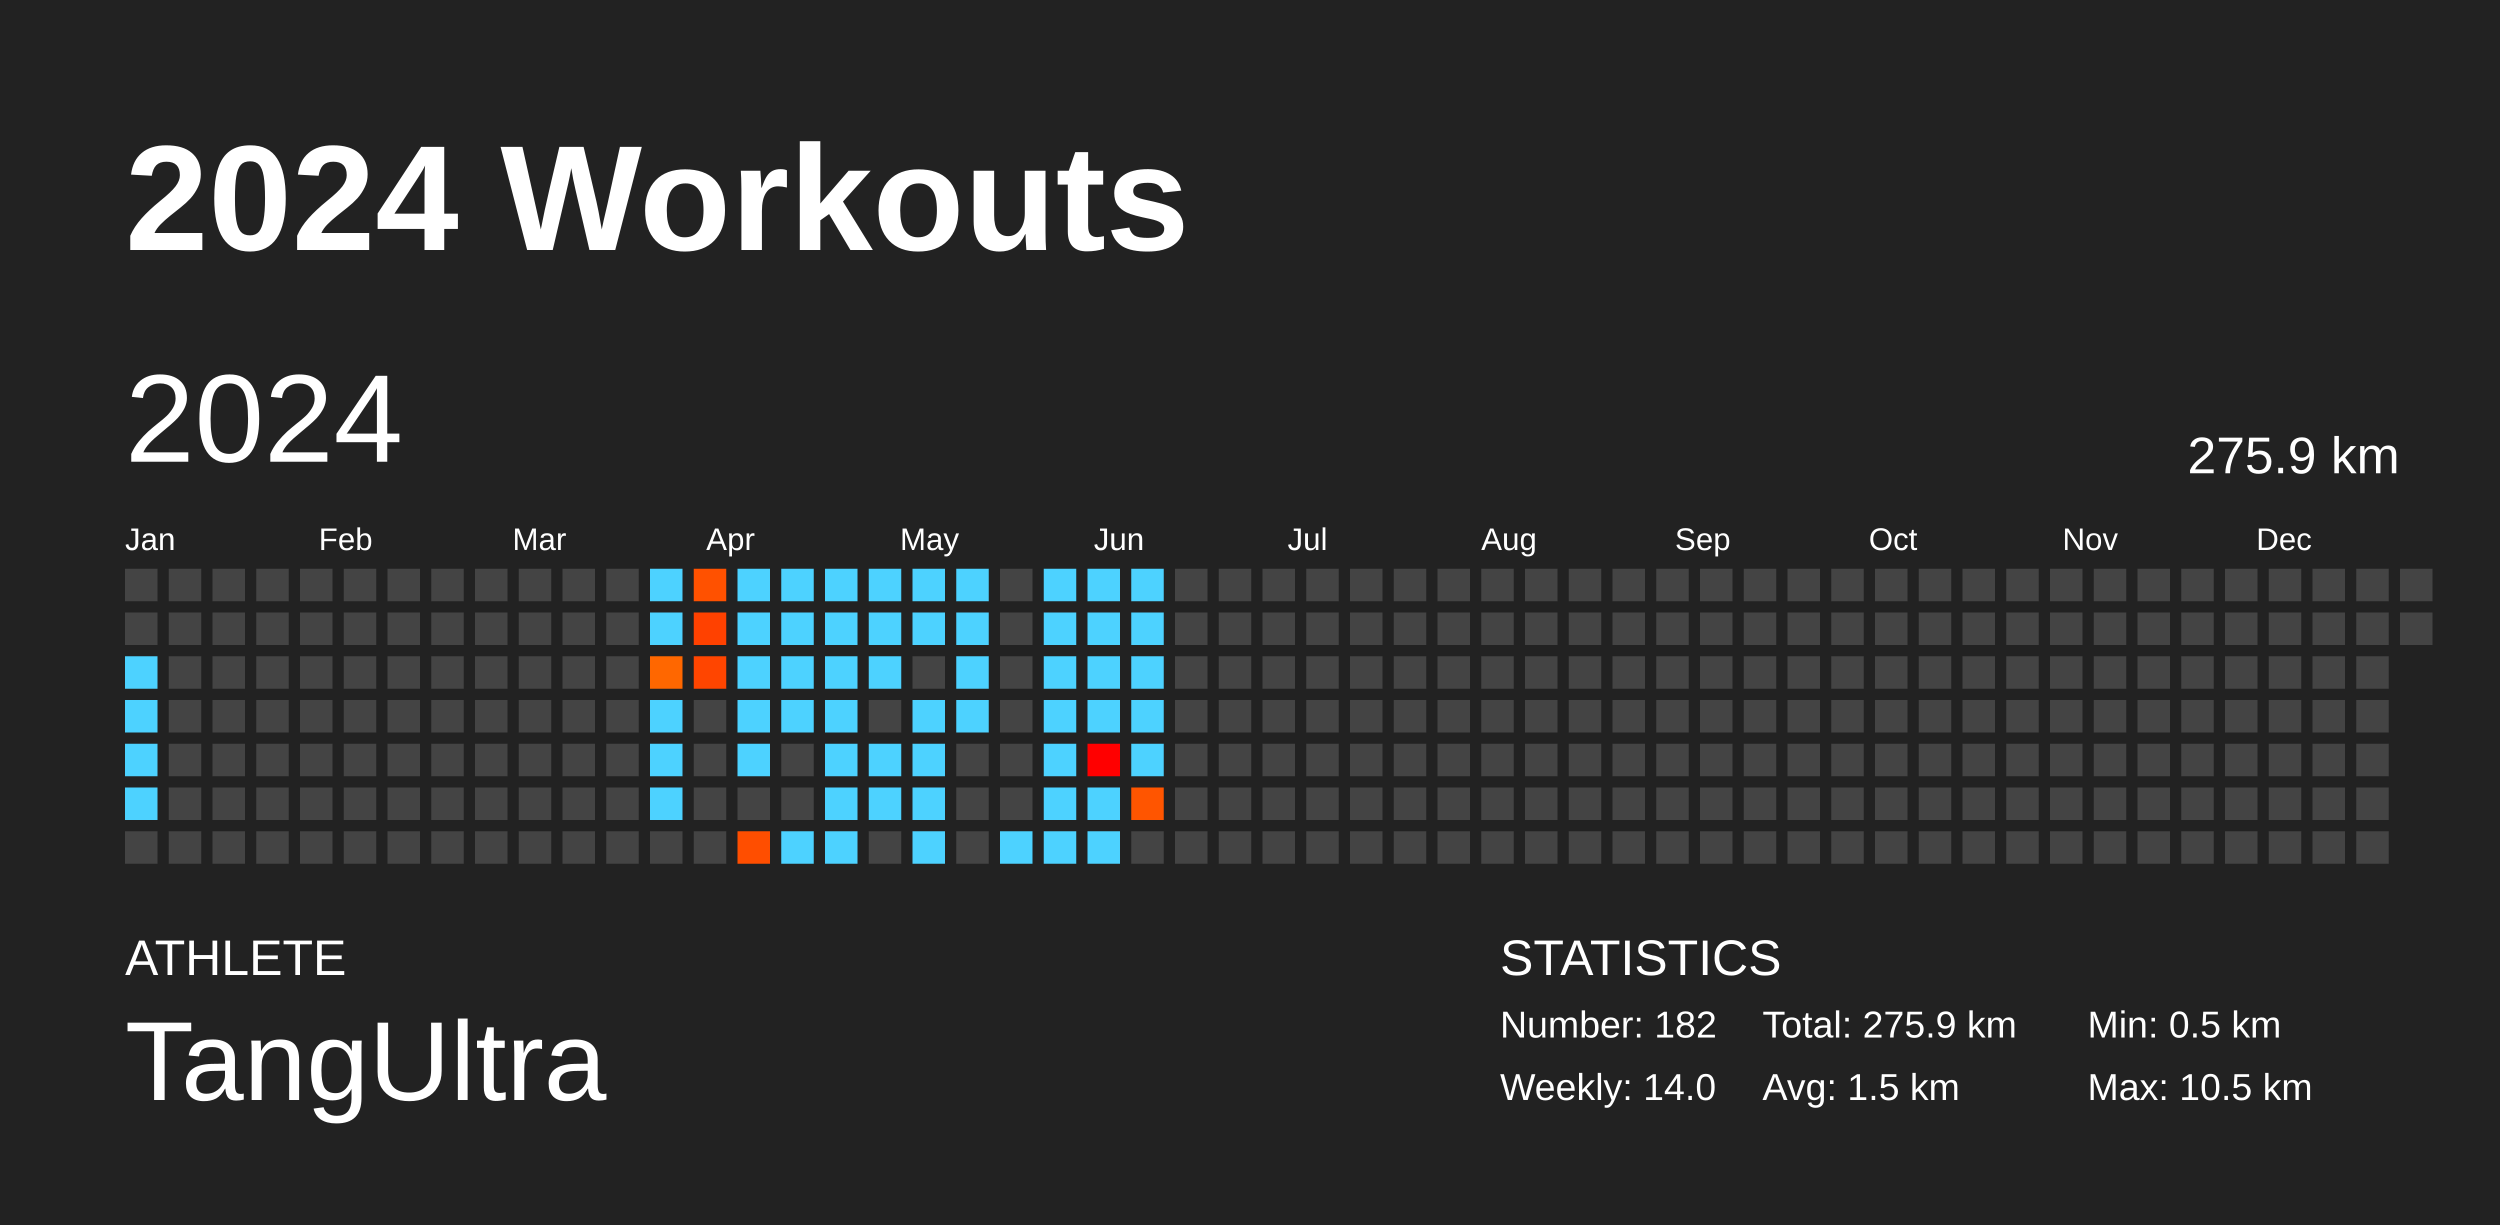
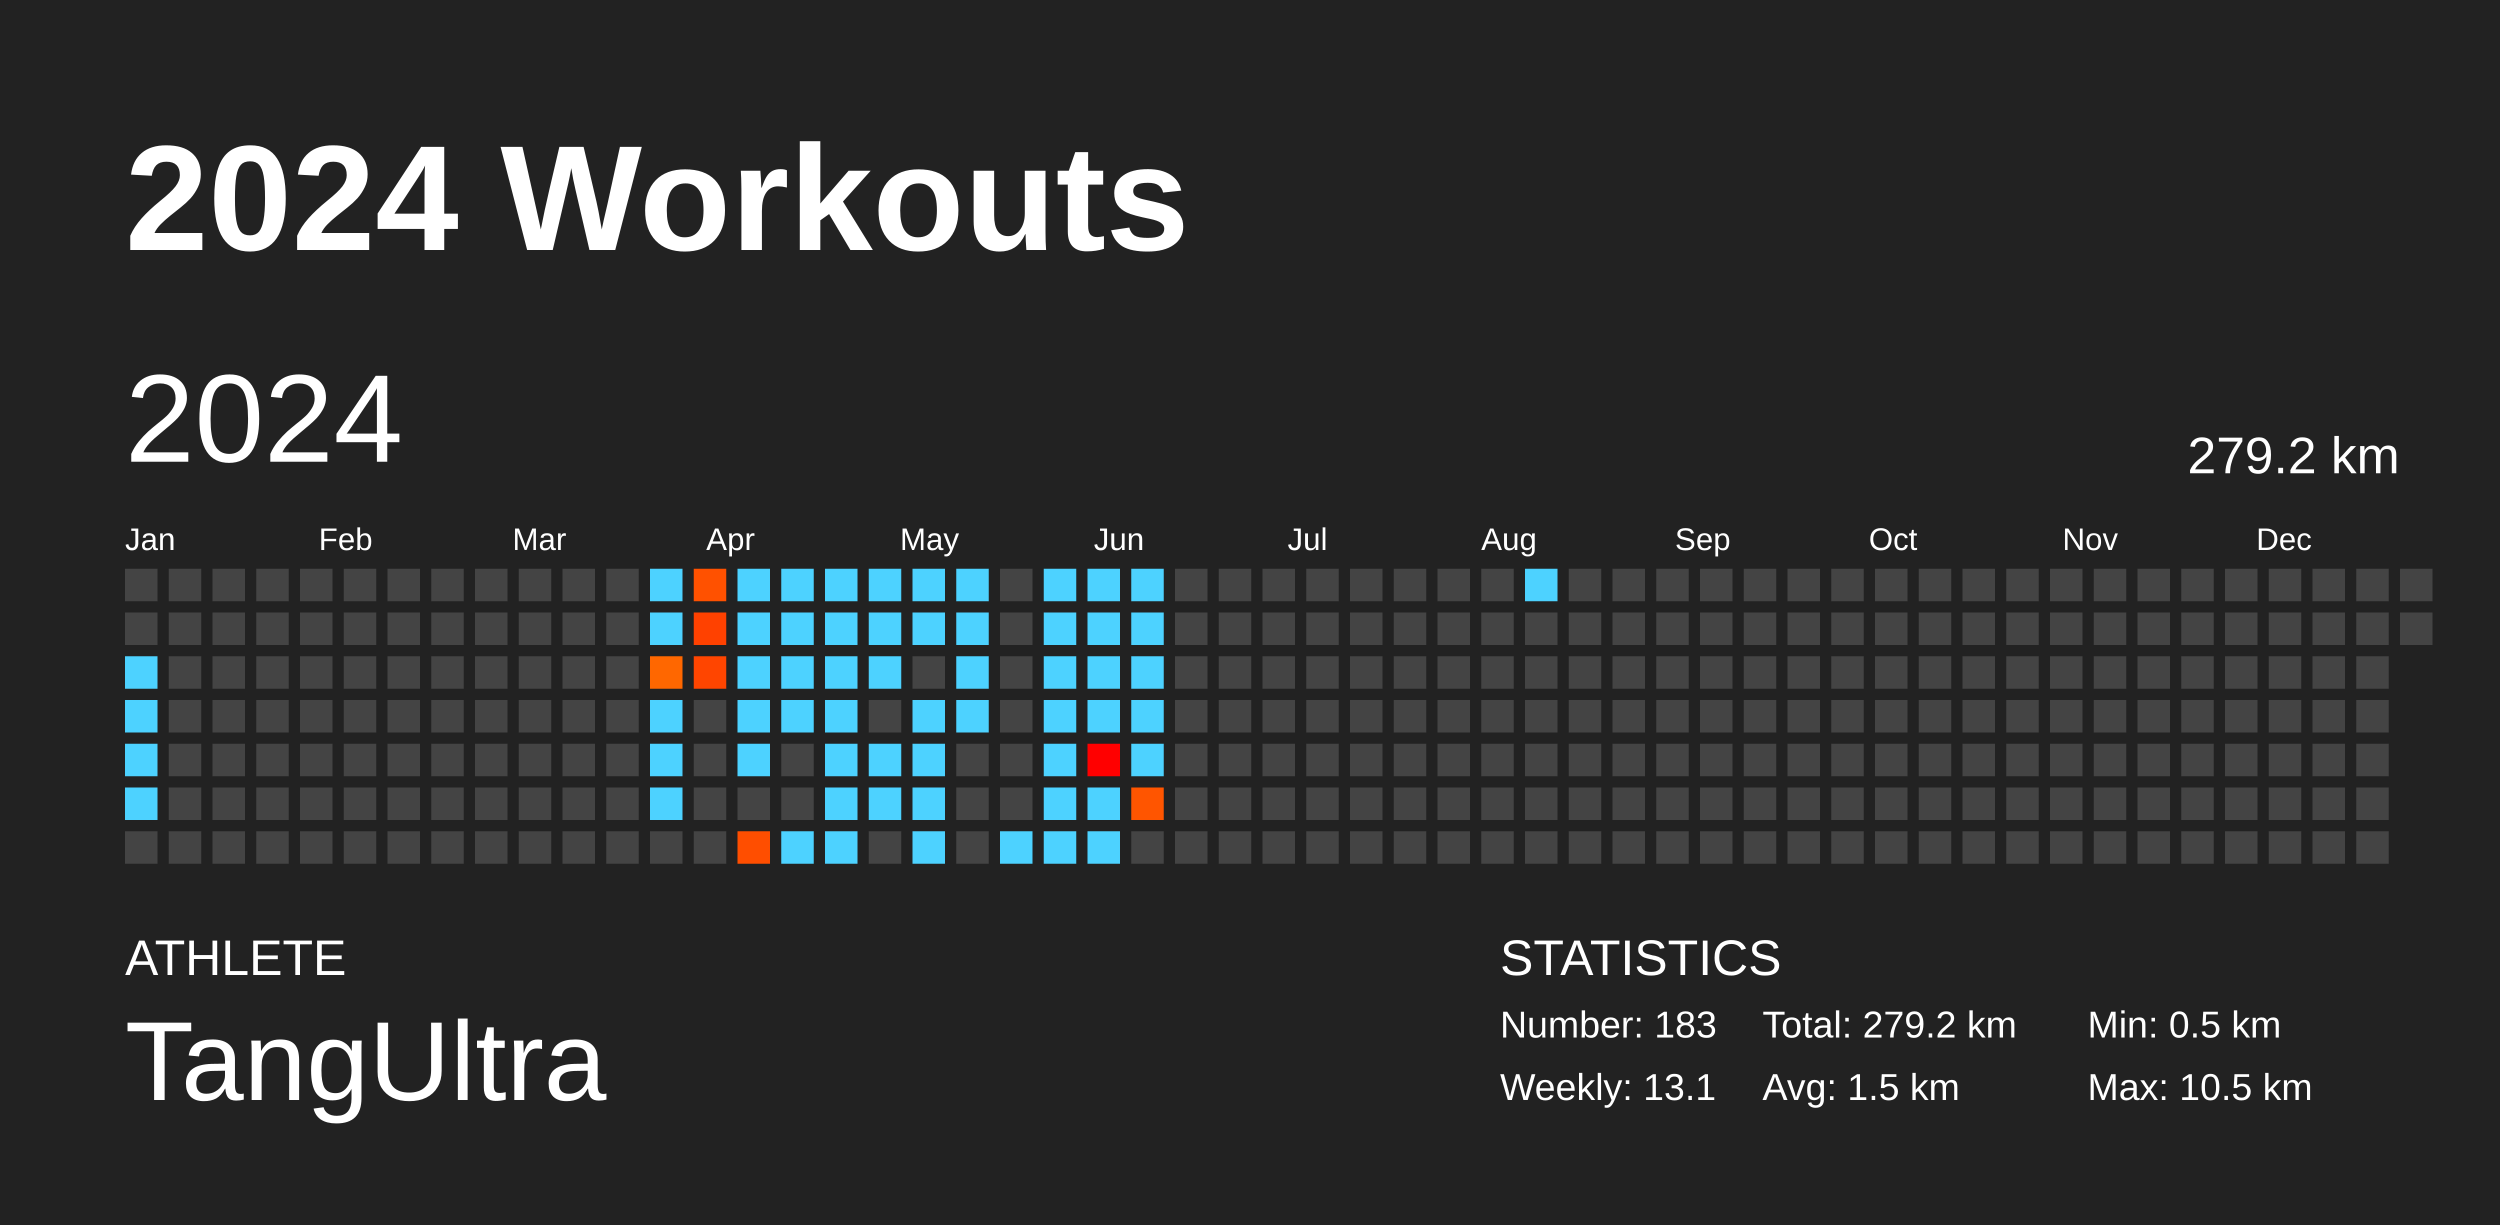
<svg xmlns="http://www.w3.org/2000/svg" baseProfile="full" height="98mm" version="1.1" viewBox="0,0,200,98" width="200mm">
  <defs />
  <rect fill="#222222" height="98" width="200" x="0" y="0" />
  <text fill="#FFFFFF" style="font-size:12px; font-family:Arial; font-weight:bold;" x="10" y="20">2024 Workouts</text>
  <text fill="#FFFFFF" style="font-size:4px; font-family:Arial" x="10" y="78">ATHLETE</text>
  <text fill="#FFFFFF" style="font-size:9px; font-family:Arial" x="10" y="88">TangUltra</text>
  <text fill="#FFFFFF" style="font-size:4px; font-family:Arial" x="120" y="78">STATISTICS</text>
-   <text fill="#FFFFFF" style="font-size:3px; font-family:Arial" x="120" y="83">Number: 182</text>
-   <text fill="#FFFFFF" style="font-size:3px; font-family:Arial" x="120" y="88">Weekly: 14.0</text>
-   <text fill="#FFFFFF" style="font-size:3px; font-family:Arial" x="141" y="83">Total: 275.9 km</text>
+   <text fill="#FFFFFF" style="font-size:3px; font-family:Arial" x="120" y="83">Number: 183</text>
+   <text fill="#FFFFFF" style="font-size:3px; font-family:Arial" x="120" y="88">Weekly: 13.1</text>
+   <text fill="#FFFFFF" style="font-size:3px; font-family:Arial" x="141" y="83">Total: 279.2 km</text>
  <text fill="#FFFFFF" style="font-size:3px; font-family:Arial" x="141" y="88">Avg: 1.5 km</text>
  <text fill="#FFFFFF" style="font-size:3px; font-family:Arial" x="167" y="83">Min: 0.5 km</text>
  <text fill="#FFFFFF" style="font-size:3px; font-family:Arial" x="167" y="88">Max: 10.5 km</text>
  <text dominant-baseline="hanging" fill="#FFFFFF" style="font-size:10.0px; font-family:Arial;" x="10" y="30">2024</text>
-   <text dominant-baseline="hanging" fill="#FFFFFF" style="font-size:4.125px; font-family:Arial;" x="175" y="35">275.9 km</text>
+   <text dominant-baseline="hanging" fill="#FFFFFF" style="font-size:4.125px; font-family:Arial;" x="175" y="35">279.2 km</text>
  <text fill="#FFFFFF" style="font-size:2.5px; font-family:Arial" x="10.0" y="44">Jan</text>
  <text fill="#FFFFFF" style="font-size:2.5px; font-family:Arial" x="25.5" y="44">Feb</text>
  <text fill="#FFFFFF" style="font-size:2.5px; font-family:Arial" x="41.0" y="44">Mar</text>
  <text fill="#FFFFFF" style="font-size:2.5px; font-family:Arial" x="56.5" y="44">Apr</text>
  <text fill="#FFFFFF" style="font-size:2.5px; font-family:Arial" x="72.0" y="44">May</text>
  <text fill="#FFFFFF" style="font-size:2.5px; font-family:Arial" x="87.5" y="44">Jun</text>
  <text fill="#FFFFFF" style="font-size:2.5px; font-family:Arial" x="103.0" y="44">Jul</text>
  <text fill="#FFFFFF" style="font-size:2.5px; font-family:Arial" x="118.5" y="44">Aug</text>
  <text fill="#FFFFFF" style="font-size:2.5px; font-family:Arial" x="134.0" y="44">Sep</text>
  <text fill="#FFFFFF" style="font-size:2.5px; font-family:Arial" x="149.5" y="44">Oct</text>
  <text fill="#FFFFFF" style="font-size:2.5px; font-family:Arial" x="165.0" y="44">Nov</text>
  <text fill="#FFFFFF" style="font-size:2.5px; font-family:Arial" x="180.5" y="44">Dec</text>
  <rect fill="#444444" height="2.6" width="2.6" x="10.0" y="45.5" />
  <rect fill="#444444" height="2.6" width="2.6" x="10.0" y="49.0" />
  <rect fill="#4dd2ff" height="2.6" width="2.6" x="10.0" y="52.5" />
  <rect fill="#4dd2ff" height="2.6" width="2.6" x="10.0" y="56.0" />
  <rect fill="#4dd2ff" height="2.6" width="2.6" x="10.0" y="59.5" />
  <rect fill="#4dd2ff" height="2.6" width="2.6" x="10.0" y="63.0" />
  <rect fill="#444444" height="2.6" width="2.6" x="10.0" y="66.5" />
  <rect fill="#444444" height="2.6" width="2.6" x="13.5" y="45.5" />
  <rect fill="#444444" height="2.6" width="2.6" x="13.5" y="49.0" />
  <rect fill="#444444" height="2.6" width="2.6" x="13.5" y="52.5" />
  <rect fill="#444444" height="2.6" width="2.6" x="13.5" y="56.0" />
  <rect fill="#444444" height="2.6" width="2.6" x="13.5" y="59.5" />
  <rect fill="#444444" height="2.6" width="2.6" x="13.5" y="63.0" />
  <rect fill="#444444" height="2.6" width="2.6" x="13.5" y="66.5" />
  <rect fill="#444444" height="2.6" width="2.6" x="17.0" y="45.5" />
  <rect fill="#444444" height="2.6" width="2.6" x="17.0" y="49.0" />
  <rect fill="#444444" height="2.6" width="2.6" x="17.0" y="52.5" />
  <rect fill="#444444" height="2.6" width="2.6" x="17.0" y="56.0" />
  <rect fill="#444444" height="2.6" width="2.6" x="17.0" y="59.5" />
  <rect fill="#444444" height="2.6" width="2.6" x="17.0" y="63.0" />
  <rect fill="#444444" height="2.6" width="2.6" x="17.0" y="66.5" />
  <rect fill="#444444" height="2.6" width="2.6" x="20.5" y="45.5" />
  <rect fill="#444444" height="2.6" width="2.6" x="20.5" y="49.0" />
  <rect fill="#444444" height="2.6" width="2.6" x="20.5" y="52.5" />
  <rect fill="#444444" height="2.6" width="2.6" x="20.5" y="56.0" />
  <rect fill="#444444" height="2.6" width="2.6" x="20.5" y="59.5" />
  <rect fill="#444444" height="2.6" width="2.6" x="20.5" y="63.0" />
  <rect fill="#444444" height="2.6" width="2.6" x="20.5" y="66.5" />
  <rect fill="#444444" height="2.6" width="2.6" x="24.0" y="45.5" />
  <rect fill="#444444" height="2.6" width="2.6" x="24.0" y="49.0" />
  <rect fill="#444444" height="2.6" width="2.6" x="24.0" y="52.5" />
  <rect fill="#444444" height="2.6" width="2.6" x="24.0" y="56.0" />
  <rect fill="#444444" height="2.6" width="2.6" x="24.0" y="59.5" />
  <rect fill="#444444" height="2.6" width="2.6" x="24.0" y="63.0" />
  <rect fill="#444444" height="2.6" width="2.6" x="24.0" y="66.5" />
  <rect fill="#444444" height="2.6" width="2.6" x="27.5" y="45.5" />
  <rect fill="#444444" height="2.6" width="2.6" x="27.5" y="49.0" />
  <rect fill="#444444" height="2.6" width="2.6" x="27.5" y="52.5" />
  <rect fill="#444444" height="2.6" width="2.6" x="27.5" y="56.0" />
  <rect fill="#444444" height="2.6" width="2.6" x="27.5" y="59.5" />
  <rect fill="#444444" height="2.6" width="2.6" x="27.5" y="63.0" />
  <rect fill="#444444" height="2.6" width="2.6" x="27.5" y="66.5" />
  <rect fill="#444444" height="2.6" width="2.6" x="31.0" y="45.5" />
  <rect fill="#444444" height="2.6" width="2.6" x="31.0" y="49.0" />
  <rect fill="#444444" height="2.6" width="2.6" x="31.0" y="52.5" />
  <rect fill="#444444" height="2.6" width="2.6" x="31.0" y="56.0" />
  <rect fill="#444444" height="2.6" width="2.6" x="31.0" y="59.5" />
  <rect fill="#444444" height="2.6" width="2.6" x="31.0" y="63.0" />
  <rect fill="#444444" height="2.6" width="2.6" x="31.0" y="66.5" />
  <rect fill="#444444" height="2.6" width="2.6" x="34.5" y="45.5" />
  <rect fill="#444444" height="2.6" width="2.6" x="34.5" y="49.0" />
  <rect fill="#444444" height="2.6" width="2.6" x="34.5" y="52.5" />
  <rect fill="#444444" height="2.6" width="2.6" x="34.5" y="56.0" />
  <rect fill="#444444" height="2.6" width="2.6" x="34.5" y="59.5" />
  <rect fill="#444444" height="2.6" width="2.6" x="34.5" y="63.0" />
  <rect fill="#444444" height="2.6" width="2.6" x="34.5" y="66.5" />
  <rect fill="#444444" height="2.6" width="2.6" x="38.0" y="45.5" />
  <rect fill="#444444" height="2.6" width="2.6" x="38.0" y="49.0" />
  <rect fill="#444444" height="2.6" width="2.6" x="38.0" y="52.5" />
  <rect fill="#444444" height="2.6" width="2.6" x="38.0" y="56.0" />
  <rect fill="#444444" height="2.6" width="2.6" x="38.0" y="59.5" />
  <rect fill="#444444" height="2.6" width="2.6" x="38.0" y="63.0" />
  <rect fill="#444444" height="2.6" width="2.6" x="38.0" y="66.5" />
  <rect fill="#444444" height="2.6" width="2.6" x="41.5" y="45.5" />
  <rect fill="#444444" height="2.6" width="2.6" x="41.5" y="49.0" />
  <rect fill="#444444" height="2.6" width="2.6" x="41.5" y="52.5" />
  <rect fill="#444444" height="2.6" width="2.6" x="41.5" y="56.0" />
  <rect fill="#444444" height="2.6" width="2.6" x="41.5" y="59.5" />
  <rect fill="#444444" height="2.6" width="2.6" x="41.5" y="63.0" />
  <rect fill="#444444" height="2.6" width="2.6" x="41.5" y="66.5" />
  <rect fill="#444444" height="2.6" width="2.6" x="45.0" y="45.5" />
  <rect fill="#444444" height="2.6" width="2.6" x="45.0" y="49.0" />
  <rect fill="#444444" height="2.6" width="2.6" x="45.0" y="52.5" />
  <rect fill="#444444" height="2.6" width="2.6" x="45.0" y="56.0" />
  <rect fill="#444444" height="2.6" width="2.6" x="45.0" y="59.5" />
  <rect fill="#444444" height="2.6" width="2.6" x="45.0" y="63.0" />
  <rect fill="#444444" height="2.6" width="2.6" x="45.0" y="66.5" />
  <rect fill="#444444" height="2.6" width="2.6" x="48.5" y="45.5" />
  <rect fill="#444444" height="2.6" width="2.6" x="48.5" y="49.0" />
  <rect fill="#444444" height="2.6" width="2.6" x="48.5" y="52.5" />
  <rect fill="#444444" height="2.6" width="2.6" x="48.5" y="56.0" />
  <rect fill="#444444" height="2.6" width="2.6" x="48.5" y="59.5" />
  <rect fill="#444444" height="2.6" width="2.6" x="48.5" y="63.0" />
  <rect fill="#444444" height="2.6" width="2.6" x="48.5" y="66.5" />
  <rect fill="#4dd2ff" height="2.6" width="2.6" x="52.0" y="45.5" />
  <rect fill="#4dd2ff" height="2.6" width="2.6" x="52.0" y="49.0" />
  <rect fill="#ff6700" height="2.6" width="2.6" x="52.0" y="52.5" />
  <rect fill="#4dd2ff" height="2.6" width="2.6" x="52.0" y="56.0" />
  <rect fill="#4dd2ff" height="2.6" width="2.6" x="52.0" y="59.5" />
  <rect fill="#4dd2ff" height="2.6" width="2.6" x="52.0" y="63.0" />
  <rect fill="#444444" height="2.6" width="2.6" x="52.0" y="66.5" />
  <rect fill="#ff5100" height="2.6" width="2.6" x="55.5" y="45.5" />
  <rect fill="#ff4100" height="2.6" width="2.6" x="55.5" y="49.0" />
  <rect fill="#ff4500" height="2.6" width="2.6" x="55.5" y="52.5" />
  <rect fill="#444444" height="2.6" width="2.6" x="55.5" y="56.0" />
  <rect fill="#444444" height="2.6" width="2.6" x="55.5" y="59.5" />
  <rect fill="#444444" height="2.6" width="2.6" x="55.5" y="63.0" />
  <rect fill="#444444" height="2.6" width="2.6" x="55.5" y="66.5" />
  <rect fill="#4dd2ff" height="2.6" width="2.6" x="59.0" y="45.5" />
  <rect fill="#4dd2ff" height="2.6" width="2.6" x="59.0" y="49.0" />
  <rect fill="#4dd2ff" height="2.6" width="2.6" x="59.0" y="52.5" />
  <rect fill="#4dd2ff" height="2.6" width="2.6" x="59.0" y="56.0" />
  <rect fill="#4dd2ff" height="2.6" width="2.6" x="59.0" y="59.5" />
  <rect fill="#444444" height="2.6" width="2.6" x="59.0" y="63.0" />
  <rect fill="#ff4e00" height="2.6" width="2.6" x="59.0" y="66.5" />
  <rect fill="#4dd2ff" height="2.6" width="2.6" x="62.5" y="45.5" />
  <rect fill="#4dd2ff" height="2.6" width="2.6" x="62.5" y="49.0" />
  <rect fill="#4dd2ff" height="2.6" width="2.6" x="62.5" y="52.5" />
  <rect fill="#4dd2ff" height="2.6" width="2.6" x="62.5" y="56.0" />
  <rect fill="#444444" height="2.6" width="2.6" x="62.5" y="59.5" />
  <rect fill="#444444" height="2.6" width="2.6" x="62.5" y="63.0" />
  <rect fill="#4dd2ff" height="2.6" width="2.6" x="62.5" y="66.5" />
  <rect fill="#4dd2ff" height="2.6" width="2.6" x="66.0" y="45.5" />
  <rect fill="#4dd2ff" height="2.6" width="2.6" x="66.0" y="49.0" />
  <rect fill="#4dd2ff" height="2.6" width="2.6" x="66.0" y="52.5" />
  <rect fill="#4dd2ff" height="2.6" width="2.6" x="66.0" y="56.0" />
  <rect fill="#4dd2ff" height="2.6" width="2.6" x="66.0" y="59.5" />
  <rect fill="#4dd2ff" height="2.6" width="2.6" x="66.0" y="63.0" />
  <rect fill="#4dd2ff" height="2.6" width="2.6" x="66.0" y="66.5" />
  <rect fill="#4dd2ff" height="2.6" width="2.6" x="69.5" y="45.5" />
  <rect fill="#4dd2ff" height="2.6" width="2.6" x="69.5" y="49.0" />
  <rect fill="#4dd2ff" height="2.6" width="2.6" x="69.5" y="52.5" />
  <rect fill="#444444" height="2.6" width="2.6" x="69.5" y="56.0" />
  <rect fill="#4dd2ff" height="2.6" width="2.6" x="69.5" y="59.5" />
  <rect fill="#4dd2ff" height="2.6" width="2.6" x="69.5" y="63.0" />
  <rect fill="#444444" height="2.6" width="2.6" x="69.5" y="66.5" />
  <rect fill="#4dd2ff" height="2.6" width="2.6" x="73.0" y="45.5" />
  <rect fill="#4dd2ff" height="2.6" width="2.6" x="73.0" y="49.0" />
  <rect fill="#444444" height="2.6" width="2.6" x="73.0" y="52.5" />
  <rect fill="#4dd2ff" height="2.6" width="2.6" x="73.0" y="56.0" />
  <rect fill="#4dd2ff" height="2.6" width="2.6" x="73.0" y="59.5" />
  <rect fill="#4dd2ff" height="2.6" width="2.6" x="73.0" y="63.0" />
  <rect fill="#4dd2ff" height="2.6" width="2.6" x="73.0" y="66.5" />
  <rect fill="#4dd2ff" height="2.6" width="2.6" x="76.5" y="45.5" />
  <rect fill="#4dd2ff" height="2.6" width="2.6" x="76.5" y="49.0" />
  <rect fill="#4dd2ff" height="2.6" width="2.6" x="76.5" y="52.5" />
  <rect fill="#4dd2ff" height="2.6" width="2.6" x="76.5" y="56.0" />
  <rect fill="#444444" height="2.6" width="2.6" x="76.5" y="59.5" />
  <rect fill="#444444" height="2.6" width="2.6" x="76.5" y="63.0" />
  <rect fill="#444444" height="2.6" width="2.6" x="76.5" y="66.5" />
  <rect fill="#444444" height="2.6" width="2.6" x="80.0" y="45.5" />
  <rect fill="#444444" height="2.6" width="2.6" x="80.0" y="49.0" />
  <rect fill="#444444" height="2.6" width="2.6" x="80.0" y="52.5" />
  <rect fill="#444444" height="2.6" width="2.6" x="80.0" y="56.0" />
  <rect fill="#444444" height="2.6" width="2.6" x="80.0" y="59.5" />
  <rect fill="#444444" height="2.6" width="2.6" x="80.0" y="63.0" />
  <rect fill="#4dd2ff" height="2.6" width="2.6" x="80.0" y="66.5" />
  <rect fill="#4dd2ff" height="2.6" width="2.6" x="83.5" y="45.5" />
  <rect fill="#4dd2ff" height="2.6" width="2.6" x="83.5" y="49.0" />
  <rect fill="#4dd2ff" height="2.6" width="2.6" x="83.5" y="52.5" />
  <rect fill="#4dd2ff" height="2.6" width="2.6" x="83.5" y="56.0" />
  <rect fill="#4dd2ff" height="2.6" width="2.6" x="83.5" y="59.5" />
  <rect fill="#4dd2ff" height="2.6" width="2.6" x="83.5" y="63.0" />
  <rect fill="#4dd2ff" height="2.6" width="2.6" x="83.5" y="66.5" />
  <rect fill="#4dd2ff" height="2.6" width="2.6" x="87.0" y="45.5" />
  <rect fill="#4dd2ff" height="2.6" width="2.6" x="87.0" y="49.0" />
  <rect fill="#4dd2ff" height="2.6" width="2.6" x="87.0" y="52.5" />
  <rect fill="#4dd2ff" height="2.6" width="2.6" x="87.0" y="56.0" />
  <rect fill="#ff0000" height="2.6" width="2.6" x="87.0" y="59.5" />
  <rect fill="#4dd2ff" height="2.6" width="2.6" x="87.0" y="63.0" />
  <rect fill="#4dd2ff" height="2.6" width="2.6" x="87.0" y="66.5" />
  <rect fill="#4dd2ff" height="2.6" width="2.6" x="90.5" y="45.5" />
  <rect fill="#4dd2ff" height="2.6" width="2.6" x="90.5" y="49.0" />
  <rect fill="#4dd2ff" height="2.6" width="2.6" x="90.5" y="52.5" />
  <rect fill="#4dd2ff" height="2.6" width="2.6" x="90.5" y="56.0" />
  <rect fill="#4dd2ff" height="2.6" width="2.6" x="90.5" y="59.5" />
  <rect fill="#ff5500" height="2.6" width="2.6" x="90.5" y="63.0" />
  <rect fill="#444444" height="2.6" width="2.6" x="90.5" y="66.5" />
  <rect fill="#444444" height="2.6" width="2.6" x="94.0" y="45.5" />
  <rect fill="#444444" height="2.6" width="2.6" x="94.0" y="49.0" />
  <rect fill="#444444" height="2.6" width="2.6" x="94.0" y="52.5" />
  <rect fill="#444444" height="2.6" width="2.6" x="94.0" y="56.0" />
  <rect fill="#444444" height="2.6" width="2.6" x="94.0" y="59.5" />
  <rect fill="#444444" height="2.6" width="2.6" x="94.0" y="63.0" />
  <rect fill="#444444" height="2.6" width="2.6" x="94.0" y="66.5" />
  <rect fill="#444444" height="2.6" width="2.6" x="97.5" y="45.5" />
  <rect fill="#444444" height="2.6" width="2.6" x="97.5" y="49.0" />
  <rect fill="#444444" height="2.6" width="2.6" x="97.5" y="52.5" />
  <rect fill="#444444" height="2.6" width="2.6" x="97.5" y="56.0" />
  <rect fill="#444444" height="2.6" width="2.6" x="97.5" y="59.5" />
  <rect fill="#444444" height="2.6" width="2.6" x="97.5" y="63.0" />
  <rect fill="#444444" height="2.6" width="2.6" x="97.5" y="66.5" />
  <rect fill="#444444" height="2.6" width="2.6" x="101.0" y="45.5" />
  <rect fill="#444444" height="2.6" width="2.6" x="101.0" y="49.0" />
  <rect fill="#444444" height="2.6" width="2.6" x="101.0" y="52.5" />
  <rect fill="#444444" height="2.6" width="2.6" x="101.0" y="56.0" />
  <rect fill="#444444" height="2.6" width="2.6" x="101.0" y="59.5" />
  <rect fill="#444444" height="2.6" width="2.6" x="101.0" y="63.0" />
  <rect fill="#444444" height="2.6" width="2.6" x="101.0" y="66.5" />
  <rect fill="#444444" height="2.6" width="2.6" x="104.5" y="45.5" />
  <rect fill="#444444" height="2.6" width="2.6" x="104.5" y="49.0" />
  <rect fill="#444444" height="2.6" width="2.6" x="104.5" y="52.5" />
  <rect fill="#444444" height="2.6" width="2.6" x="104.5" y="56.0" />
  <rect fill="#444444" height="2.6" width="2.6" x="104.5" y="59.5" />
  <rect fill="#444444" height="2.6" width="2.6" x="104.5" y="63.0" />
  <rect fill="#444444" height="2.6" width="2.6" x="104.5" y="66.5" />
  <rect fill="#444444" height="2.6" width="2.6" x="108.0" y="45.5" />
  <rect fill="#444444" height="2.6" width="2.6" x="108.0" y="49.0" />
  <rect fill="#444444" height="2.6" width="2.6" x="108.0" y="52.5" />
  <rect fill="#444444" height="2.6" width="2.6" x="108.0" y="56.0" />
  <rect fill="#444444" height="2.6" width="2.6" x="108.0" y="59.5" />
  <rect fill="#444444" height="2.6" width="2.6" x="108.0" y="63.0" />
  <rect fill="#444444" height="2.6" width="2.6" x="108.0" y="66.5" />
  <rect fill="#444444" height="2.6" width="2.6" x="111.5" y="45.5" />
  <rect fill="#444444" height="2.6" width="2.6" x="111.5" y="49.0" />
  <rect fill="#444444" height="2.6" width="2.6" x="111.5" y="52.5" />
  <rect fill="#444444" height="2.6" width="2.6" x="111.5" y="56.0" />
  <rect fill="#444444" height="2.6" width="2.6" x="111.5" y="59.5" />
  <rect fill="#444444" height="2.6" width="2.6" x="111.5" y="63.0" />
  <rect fill="#444444" height="2.6" width="2.6" x="111.5" y="66.5" />
  <rect fill="#444444" height="2.6" width="2.6" x="115.0" y="45.5" />
  <rect fill="#444444" height="2.6" width="2.6" x="115.0" y="49.0" />
  <rect fill="#444444" height="2.6" width="2.6" x="115.0" y="52.5" />
  <rect fill="#444444" height="2.6" width="2.6" x="115.0" y="56.0" />
  <rect fill="#444444" height="2.6" width="2.6" x="115.0" y="59.5" />
  <rect fill="#444444" height="2.6" width="2.6" x="115.0" y="63.0" />
  <rect fill="#444444" height="2.6" width="2.6" x="115.0" y="66.5" />
  <rect fill="#444444" height="2.6" width="2.6" x="118.5" y="45.5" />
  <rect fill="#444444" height="2.6" width="2.6" x="118.5" y="49.0" />
  <rect fill="#444444" height="2.6" width="2.6" x="118.5" y="52.5" />
  <rect fill="#444444" height="2.6" width="2.6" x="118.5" y="56.0" />
  <rect fill="#444444" height="2.6" width="2.6" x="118.5" y="59.5" />
  <rect fill="#444444" height="2.6" width="2.6" x="118.5" y="63.0" />
  <rect fill="#444444" height="2.6" width="2.6" x="118.5" y="66.5" />
-   <rect fill="#444444" height="2.6" width="2.6" x="122.0" y="45.5" />
+   <rect fill="#4dd2ff" height="2.6" width="2.6" x="122.0" y="45.5" />
  <rect fill="#444444" height="2.6" width="2.6" x="122.0" y="49.0" />
  <rect fill="#444444" height="2.6" width="2.6" x="122.0" y="52.5" />
  <rect fill="#444444" height="2.6" width="2.6" x="122.0" y="56.0" />
  <rect fill="#444444" height="2.6" width="2.6" x="122.0" y="59.5" />
  <rect fill="#444444" height="2.6" width="2.6" x="122.0" y="63.0" />
  <rect fill="#444444" height="2.6" width="2.6" x="122.0" y="66.5" />
  <rect fill="#444444" height="2.6" width="2.6" x="125.5" y="45.5" />
  <rect fill="#444444" height="2.6" width="2.6" x="125.5" y="49.0" />
  <rect fill="#444444" height="2.6" width="2.6" x="125.5" y="52.5" />
  <rect fill="#444444" height="2.6" width="2.6" x="125.5" y="56.0" />
  <rect fill="#444444" height="2.6" width="2.6" x="125.5" y="59.5" />
  <rect fill="#444444" height="2.6" width="2.6" x="125.5" y="63.0" />
  <rect fill="#444444" height="2.6" width="2.6" x="125.5" y="66.5" />
  <rect fill="#444444" height="2.6" width="2.6" x="129.0" y="45.5" />
  <rect fill="#444444" height="2.6" width="2.6" x="129.0" y="49.0" />
  <rect fill="#444444" height="2.6" width="2.6" x="129.0" y="52.5" />
  <rect fill="#444444" height="2.6" width="2.6" x="129.0" y="56.0" />
  <rect fill="#444444" height="2.6" width="2.6" x="129.0" y="59.5" />
  <rect fill="#444444" height="2.6" width="2.6" x="129.0" y="63.0" />
  <rect fill="#444444" height="2.6" width="2.6" x="129.0" y="66.5" />
  <rect fill="#444444" height="2.6" width="2.6" x="132.5" y="45.5" />
  <rect fill="#444444" height="2.6" width="2.6" x="132.5" y="49.0" />
  <rect fill="#444444" height="2.6" width="2.6" x="132.5" y="52.5" />
  <rect fill="#444444" height="2.6" width="2.6" x="132.5" y="56.0" />
  <rect fill="#444444" height="2.6" width="2.6" x="132.5" y="59.5" />
  <rect fill="#444444" height="2.6" width="2.6" x="132.5" y="63.0" />
  <rect fill="#444444" height="2.6" width="2.6" x="132.5" y="66.5" />
  <rect fill="#444444" height="2.6" width="2.6" x="136.0" y="45.5" />
  <rect fill="#444444" height="2.6" width="2.6" x="136.0" y="49.0" />
  <rect fill="#444444" height="2.6" width="2.6" x="136.0" y="52.5" />
  <rect fill="#444444" height="2.6" width="2.6" x="136.0" y="56.0" />
  <rect fill="#444444" height="2.6" width="2.6" x="136.0" y="59.5" />
  <rect fill="#444444" height="2.6" width="2.6" x="136.0" y="63.0" />
  <rect fill="#444444" height="2.6" width="2.6" x="136.0" y="66.5" />
  <rect fill="#444444" height="2.6" width="2.6" x="139.5" y="45.5" />
  <rect fill="#444444" height="2.6" width="2.6" x="139.5" y="49.0" />
  <rect fill="#444444" height="2.6" width="2.6" x="139.5" y="52.5" />
  <rect fill="#444444" height="2.6" width="2.6" x="139.5" y="56.0" />
  <rect fill="#444444" height="2.6" width="2.6" x="139.5" y="59.5" />
  <rect fill="#444444" height="2.6" width="2.6" x="139.5" y="63.0" />
  <rect fill="#444444" height="2.6" width="2.6" x="139.5" y="66.5" />
  <rect fill="#444444" height="2.6" width="2.6" x="143.0" y="45.5" />
  <rect fill="#444444" height="2.6" width="2.6" x="143.0" y="49.0" />
  <rect fill="#444444" height="2.6" width="2.6" x="143.0" y="52.5" />
  <rect fill="#444444" height="2.6" width="2.6" x="143.0" y="56.0" />
  <rect fill="#444444" height="2.6" width="2.6" x="143.0" y="59.5" />
  <rect fill="#444444" height="2.6" width="2.6" x="143.0" y="63.0" />
  <rect fill="#444444" height="2.6" width="2.6" x="143.0" y="66.5" />
  <rect fill="#444444" height="2.6" width="2.6" x="146.5" y="45.5" />
  <rect fill="#444444" height="2.6" width="2.6" x="146.5" y="49.0" />
  <rect fill="#444444" height="2.6" width="2.6" x="146.5" y="52.5" />
  <rect fill="#444444" height="2.6" width="2.6" x="146.5" y="56.0" />
  <rect fill="#444444" height="2.6" width="2.6" x="146.5" y="59.5" />
  <rect fill="#444444" height="2.6" width="2.6" x="146.5" y="63.0" />
  <rect fill="#444444" height="2.6" width="2.6" x="146.5" y="66.5" />
  <rect fill="#444444" height="2.6" width="2.6" x="150.0" y="45.5" />
  <rect fill="#444444" height="2.6" width="2.6" x="150.0" y="49.0" />
  <rect fill="#444444" height="2.6" width="2.6" x="150.0" y="52.5" />
  <rect fill="#444444" height="2.6" width="2.6" x="150.0" y="56.0" />
  <rect fill="#444444" height="2.6" width="2.6" x="150.0" y="59.5" />
  <rect fill="#444444" height="2.6" width="2.6" x="150.0" y="63.0" />
  <rect fill="#444444" height="2.6" width="2.6" x="150.0" y="66.5" />
  <rect fill="#444444" height="2.6" width="2.6" x="153.5" y="45.5" />
  <rect fill="#444444" height="2.6" width="2.6" x="153.5" y="49.0" />
  <rect fill="#444444" height="2.6" width="2.6" x="153.5" y="52.5" />
  <rect fill="#444444" height="2.6" width="2.6" x="153.5" y="56.0" />
  <rect fill="#444444" height="2.6" width="2.6" x="153.5" y="59.5" />
  <rect fill="#444444" height="2.6" width="2.6" x="153.5" y="63.0" />
  <rect fill="#444444" height="2.6" width="2.6" x="153.5" y="66.5" />
  <rect fill="#444444" height="2.6" width="2.6" x="157.0" y="45.5" />
  <rect fill="#444444" height="2.6" width="2.6" x="157.0" y="49.0" />
  <rect fill="#444444" height="2.6" width="2.6" x="157.0" y="52.5" />
  <rect fill="#444444" height="2.6" width="2.6" x="157.0" y="56.0" />
  <rect fill="#444444" height="2.6" width="2.6" x="157.0" y="59.5" />
  <rect fill="#444444" height="2.6" width="2.6" x="157.0" y="63.0" />
  <rect fill="#444444" height="2.6" width="2.6" x="157.0" y="66.5" />
  <rect fill="#444444" height="2.6" width="2.6" x="160.5" y="45.5" />
  <rect fill="#444444" height="2.6" width="2.6" x="160.5" y="49.0" />
  <rect fill="#444444" height="2.6" width="2.6" x="160.5" y="52.5" />
  <rect fill="#444444" height="2.6" width="2.6" x="160.5" y="56.0" />
  <rect fill="#444444" height="2.6" width="2.6" x="160.5" y="59.5" />
  <rect fill="#444444" height="2.6" width="2.6" x="160.5" y="63.0" />
  <rect fill="#444444" height="2.6" width="2.6" x="160.5" y="66.5" />
  <rect fill="#444444" height="2.6" width="2.6" x="164.0" y="45.5" />
  <rect fill="#444444" height="2.6" width="2.6" x="164.0" y="49.0" />
  <rect fill="#444444" height="2.6" width="2.6" x="164.0" y="52.5" />
  <rect fill="#444444" height="2.6" width="2.6" x="164.0" y="56.0" />
  <rect fill="#444444" height="2.6" width="2.6" x="164.0" y="59.5" />
  <rect fill="#444444" height="2.6" width="2.6" x="164.0" y="63.0" />
  <rect fill="#444444" height="2.6" width="2.6" x="164.0" y="66.5" />
  <rect fill="#444444" height="2.6" width="2.6" x="167.5" y="45.5" />
  <rect fill="#444444" height="2.6" width="2.6" x="167.5" y="49.0" />
  <rect fill="#444444" height="2.6" width="2.6" x="167.5" y="52.5" />
  <rect fill="#444444" height="2.6" width="2.6" x="167.5" y="56.0" />
  <rect fill="#444444" height="2.6" width="2.6" x="167.5" y="59.5" />
  <rect fill="#444444" height="2.6" width="2.6" x="167.5" y="63.0" />
  <rect fill="#444444" height="2.6" width="2.6" x="167.5" y="66.5" />
  <rect fill="#444444" height="2.6" width="2.6" x="171.0" y="45.5" />
  <rect fill="#444444" height="2.6" width="2.6" x="171.0" y="49.0" />
  <rect fill="#444444" height="2.6" width="2.6" x="171.0" y="52.5" />
  <rect fill="#444444" height="2.6" width="2.6" x="171.0" y="56.0" />
  <rect fill="#444444" height="2.6" width="2.6" x="171.0" y="59.5" />
  <rect fill="#444444" height="2.6" width="2.6" x="171.0" y="63.0" />
  <rect fill="#444444" height="2.6" width="2.6" x="171.0" y="66.5" />
  <rect fill="#444444" height="2.6" width="2.6" x="174.5" y="45.5" />
  <rect fill="#444444" height="2.6" width="2.6" x="174.5" y="49.0" />
  <rect fill="#444444" height="2.6" width="2.6" x="174.5" y="52.5" />
  <rect fill="#444444" height="2.6" width="2.6" x="174.5" y="56.0" />
  <rect fill="#444444" height="2.6" width="2.6" x="174.5" y="59.5" />
  <rect fill="#444444" height="2.6" width="2.6" x="174.5" y="63.0" />
  <rect fill="#444444" height="2.6" width="2.6" x="174.5" y="66.5" />
  <rect fill="#444444" height="2.6" width="2.6" x="178.0" y="45.5" />
  <rect fill="#444444" height="2.6" width="2.6" x="178.0" y="49.0" />
  <rect fill="#444444" height="2.6" width="2.6" x="178.0" y="52.5" />
  <rect fill="#444444" height="2.6" width="2.6" x="178.0" y="56.0" />
  <rect fill="#444444" height="2.6" width="2.6" x="178.0" y="59.5" />
  <rect fill="#444444" height="2.6" width="2.6" x="178.0" y="63.0" />
  <rect fill="#444444" height="2.6" width="2.6" x="178.0" y="66.5" />
  <rect fill="#444444" height="2.6" width="2.6" x="181.5" y="45.5" />
  <rect fill="#444444" height="2.6" width="2.6" x="181.5" y="49.0" />
  <rect fill="#444444" height="2.6" width="2.6" x="181.5" y="52.5" />
  <rect fill="#444444" height="2.6" width="2.6" x="181.5" y="56.0" />
  <rect fill="#444444" height="2.6" width="2.6" x="181.5" y="59.5" />
  <rect fill="#444444" height="2.6" width="2.6" x="181.5" y="63.0" />
  <rect fill="#444444" height="2.6" width="2.6" x="181.5" y="66.5" />
  <rect fill="#444444" height="2.6" width="2.6" x="185.0" y="45.5" />
  <rect fill="#444444" height="2.6" width="2.6" x="185.0" y="49.0" />
  <rect fill="#444444" height="2.6" width="2.6" x="185.0" y="52.5" />
  <rect fill="#444444" height="2.6" width="2.6" x="185.0" y="56.0" />
  <rect fill="#444444" height="2.6" width="2.6" x="185.0" y="59.5" />
  <rect fill="#444444" height="2.6" width="2.6" x="185.0" y="63.0" />
  <rect fill="#444444" height="2.6" width="2.6" x="185.0" y="66.5" />
  <rect fill="#444444" height="2.6" width="2.6" x="188.5" y="45.5" />
  <rect fill="#444444" height="2.6" width="2.6" x="188.5" y="49.0" />
  <rect fill="#444444" height="2.6" width="2.6" x="188.5" y="52.5" />
  <rect fill="#444444" height="2.6" width="2.6" x="188.5" y="56.0" />
  <rect fill="#444444" height="2.6" width="2.6" x="188.5" y="59.5" />
  <rect fill="#444444" height="2.6" width="2.6" x="188.5" y="63.0" />
  <rect fill="#444444" height="2.6" width="2.6" x="188.5" y="66.5" />
  <rect fill="#444444" height="2.6" width="2.6" x="192.0" y="45.5" />
  <rect fill="#444444" height="2.6" width="2.6" x="192.0" y="49.0" />
</svg>
